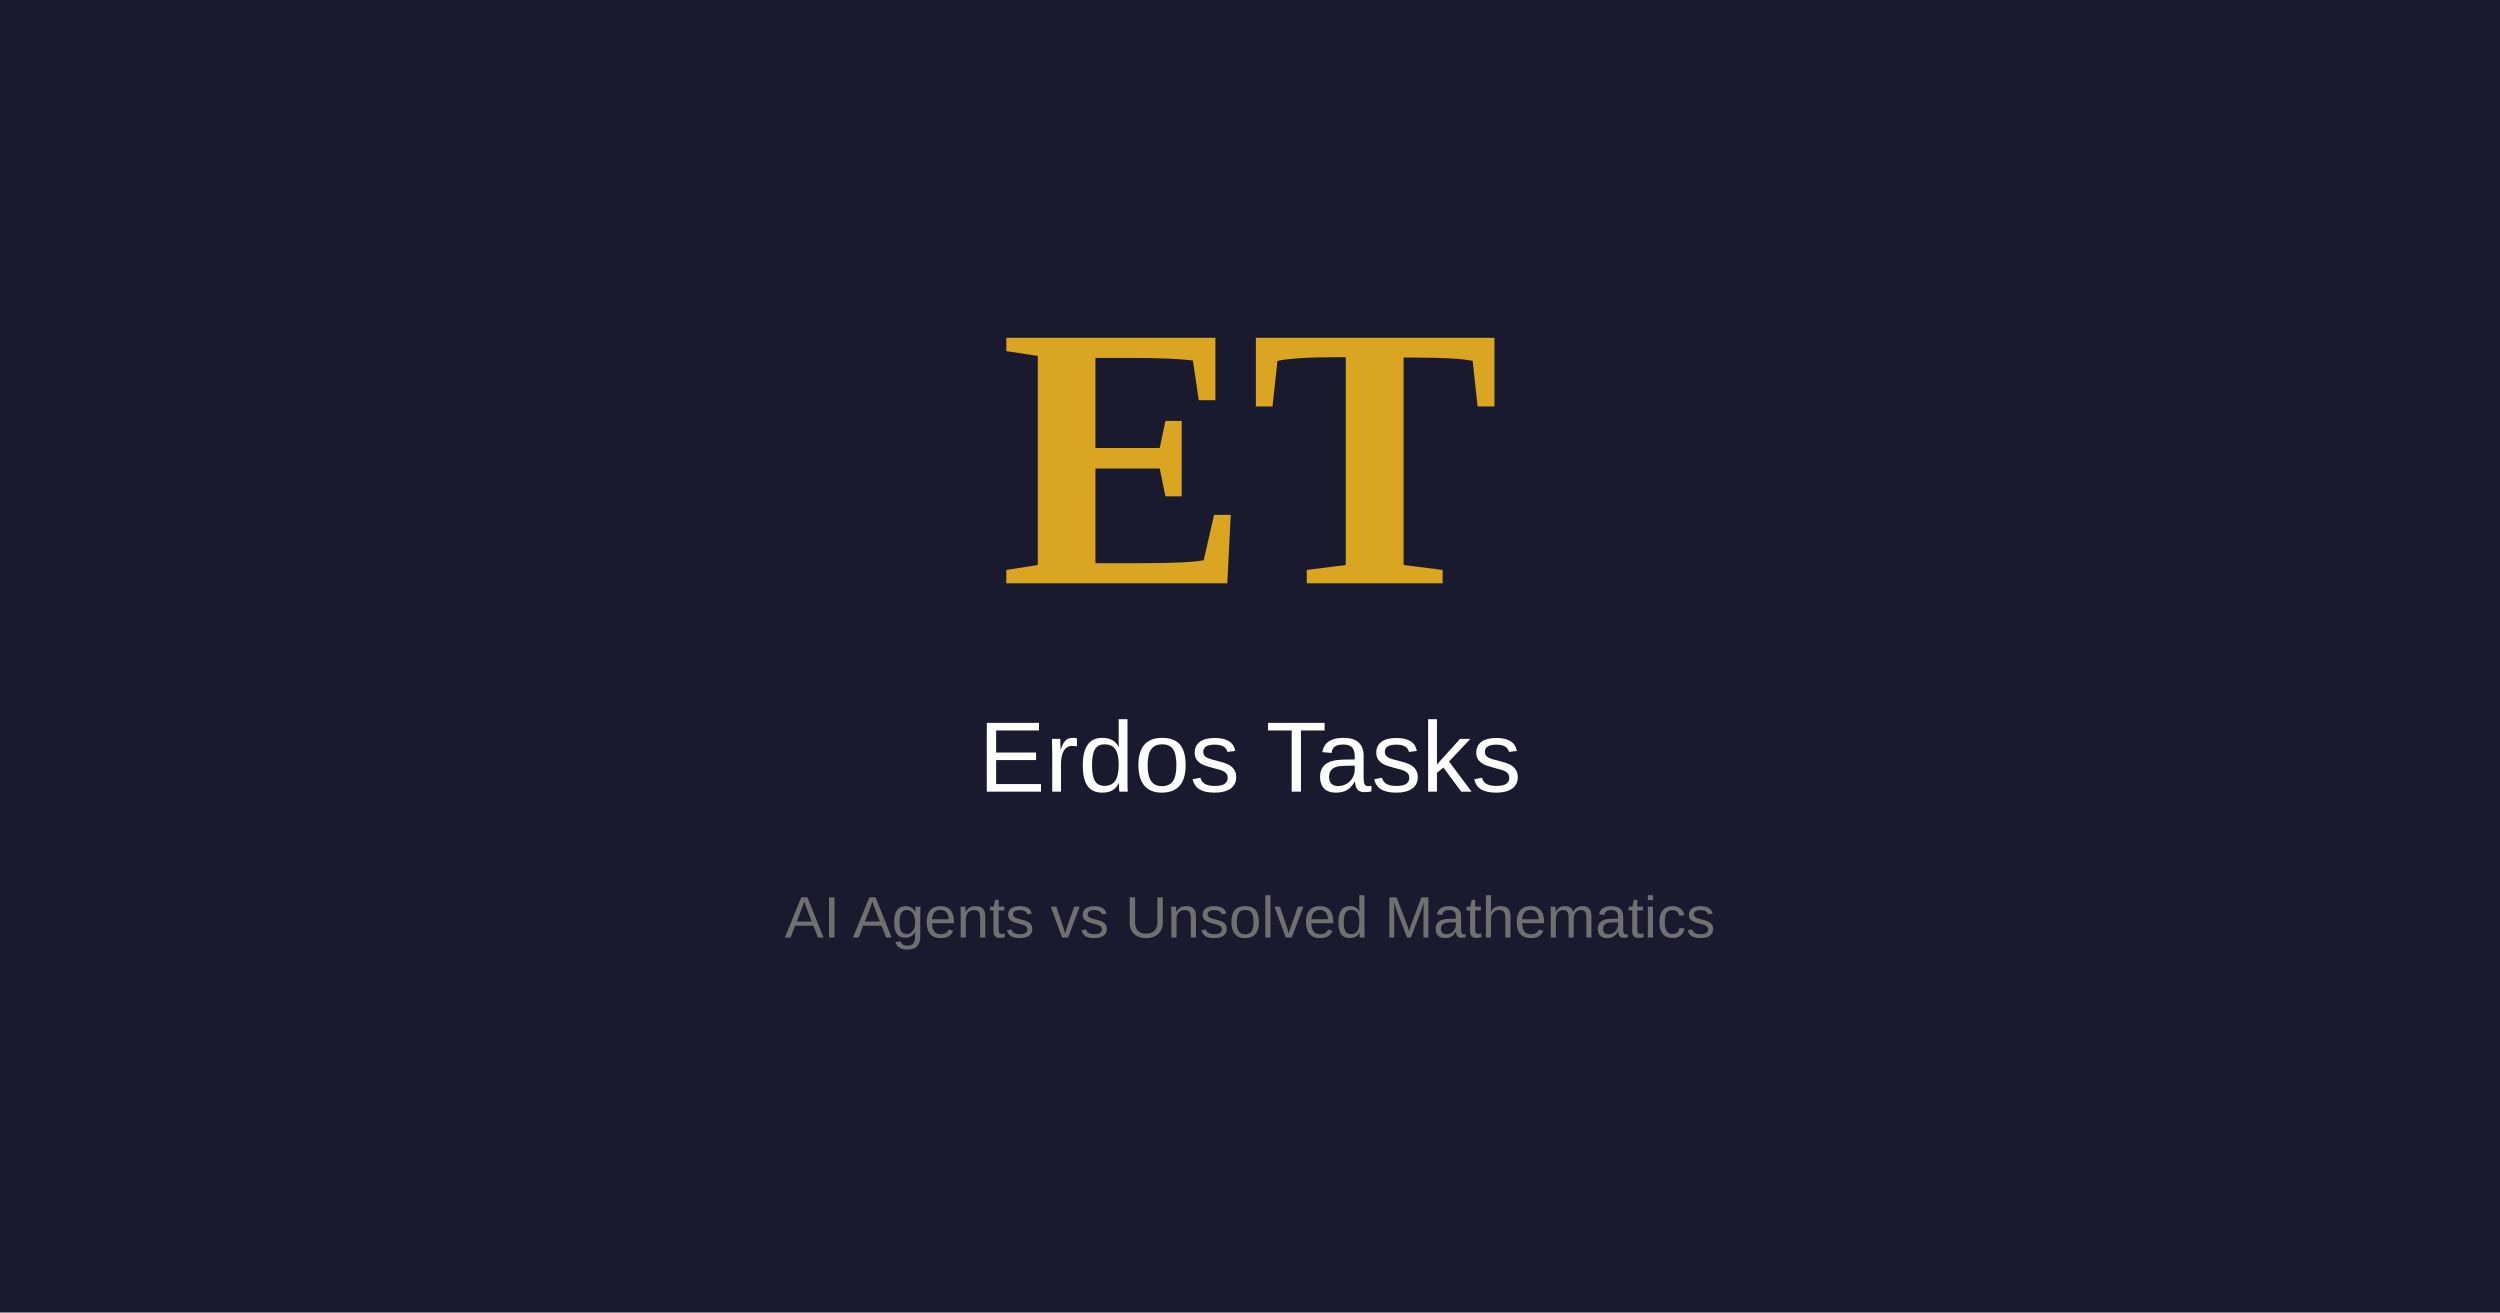
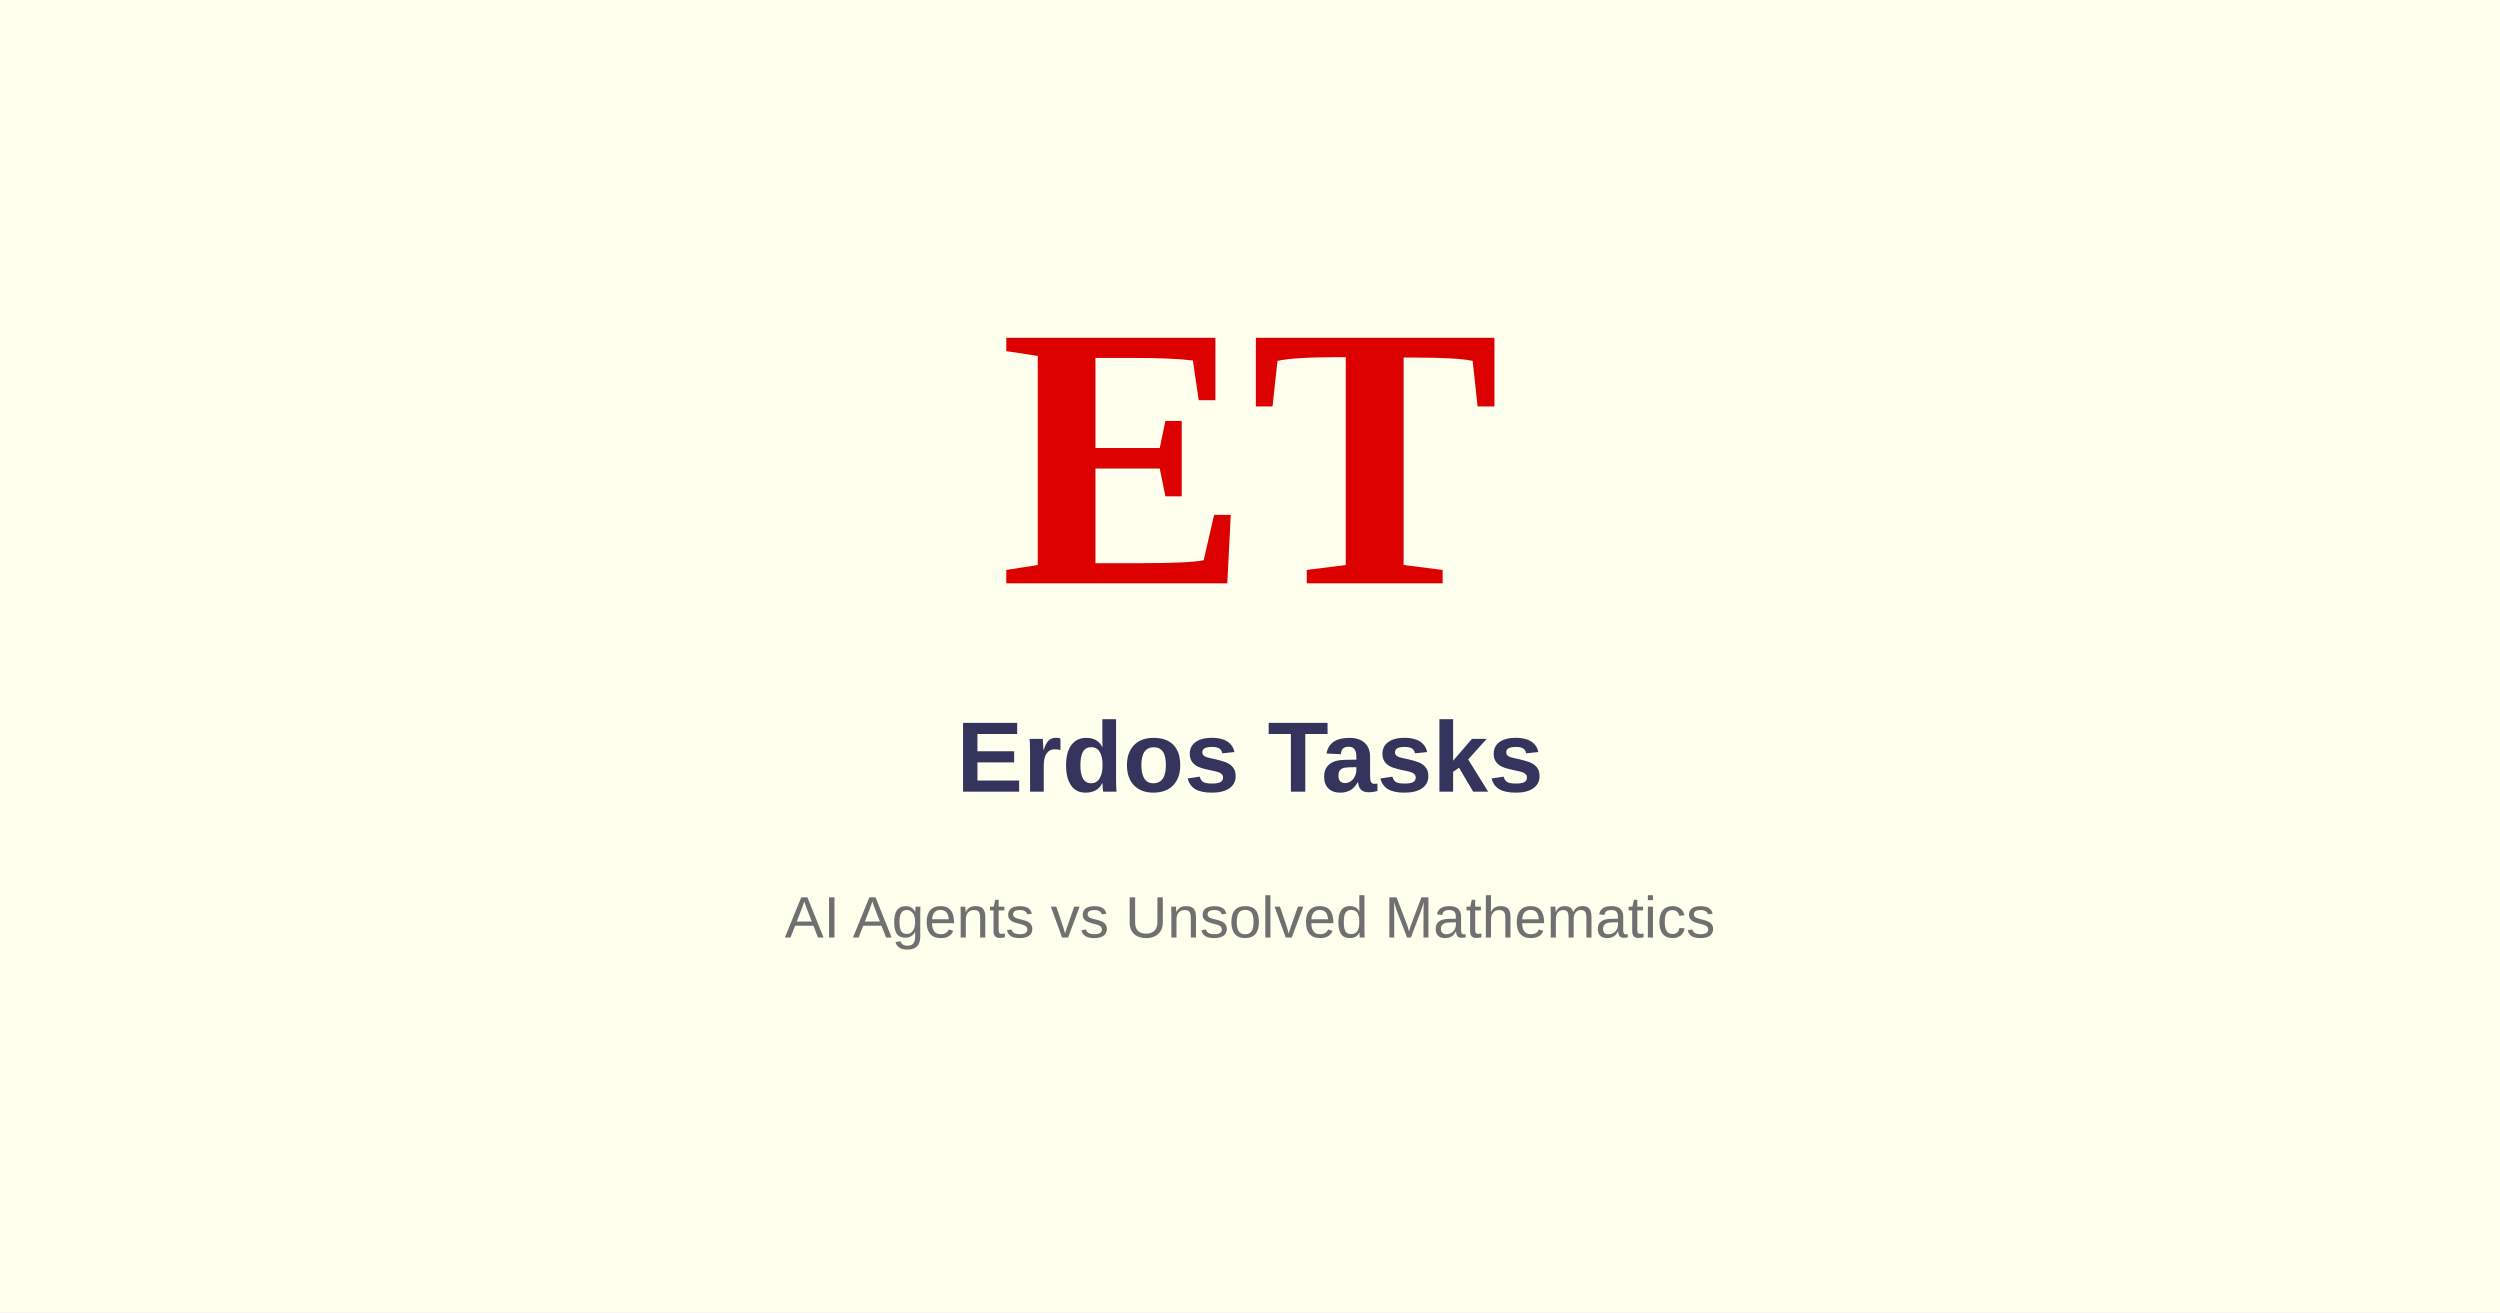
<svg xmlns="http://www.w3.org/2000/svg" viewBox="0 0 1200 630" width="1200" height="630">
-   <rect width="1200" height="630" fill="#1a1a2e" />
-   <text x="600" y="280" text-anchor="middle" font-family="Georgia, 'Times New Roman', serif" font-size="180" font-weight="bold" fill="#daa520">ET</text>
-   <text x="600" y="380" text-anchor="middle" font-family="Arial, sans-serif" font-size="48" fill="#ffffff">Erdos Tasks</text>
+   <rect width="1200" height="630" fill="#ffffee" />
+   <text x="600" y="280" text-anchor="middle" font-family="Georgia, 'Times New Roman', serif" font-size="180" font-weight="bold" fill="#dd0000">ET</text>
+   <text x="600" y="380" text-anchor="middle" font-family="Tahoma, Arial, sans-serif" font-size="48" font-weight="bold" fill="#34345c">Erdos Tasks</text>
  <text x="600" y="450" text-anchor="middle" font-family="Arial, sans-serif" font-size="28" fill="#707070">AI Agents vs Unsolved Mathematics</text>
</svg>
